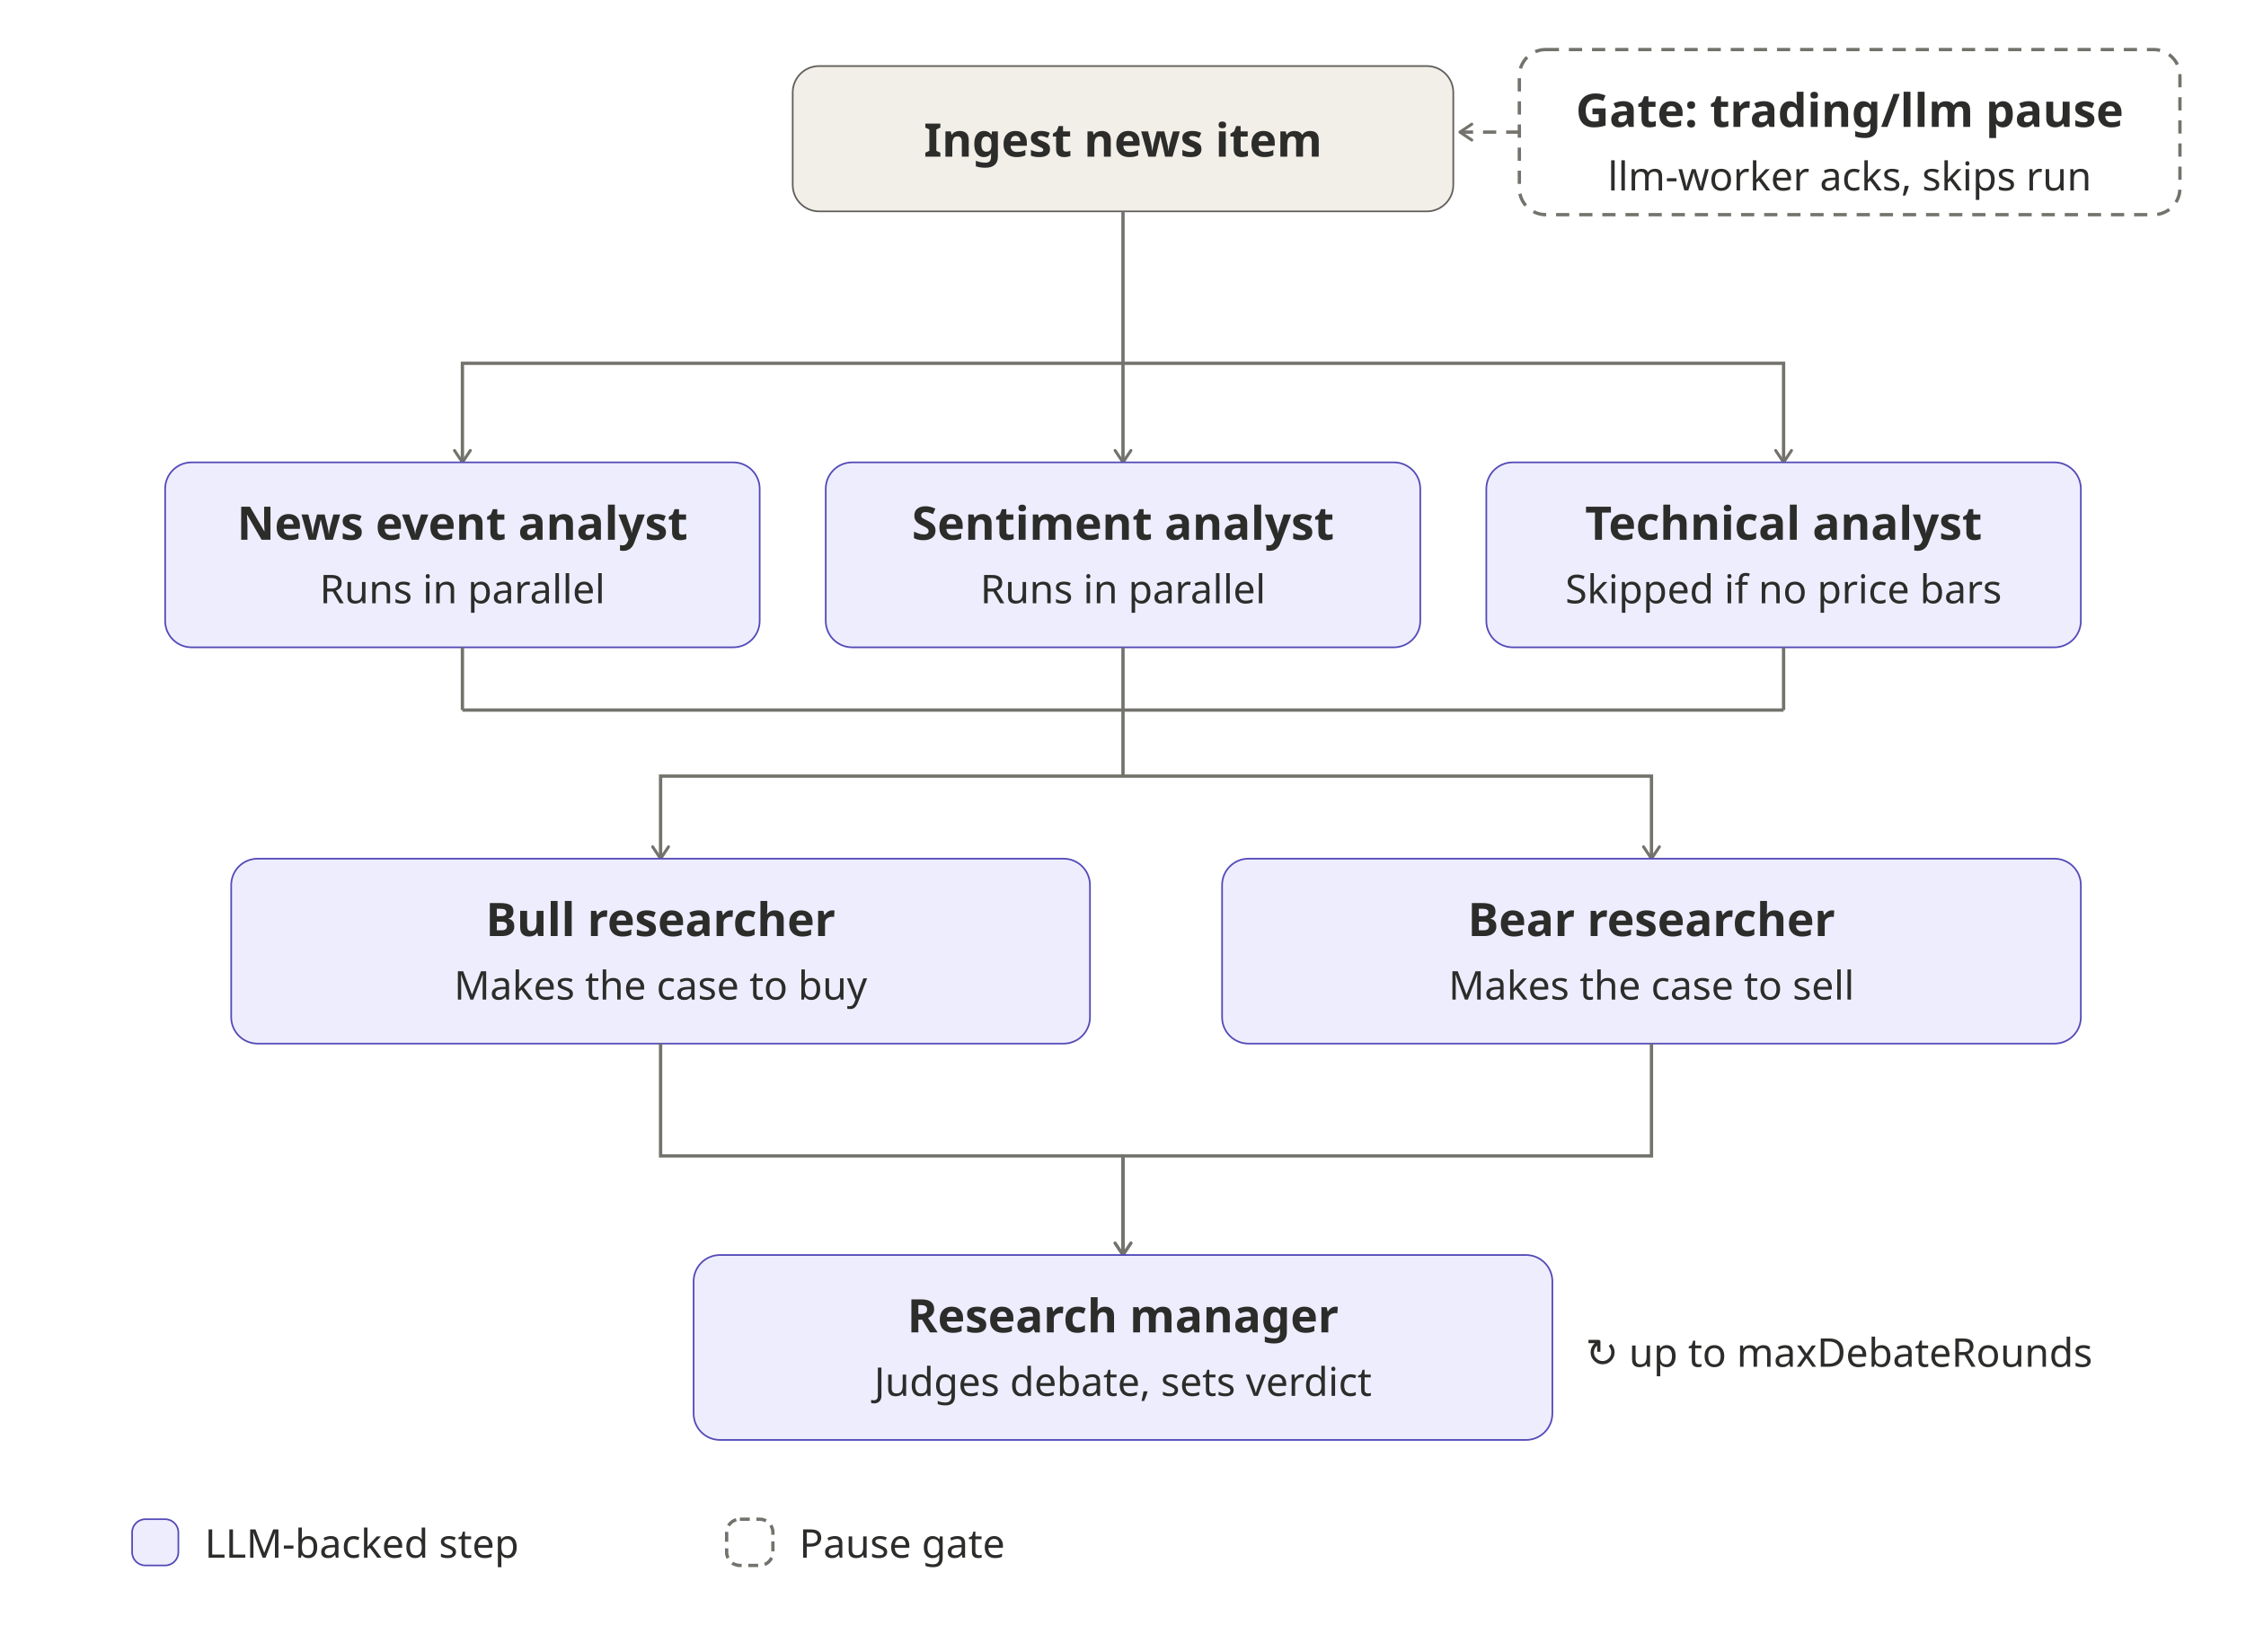
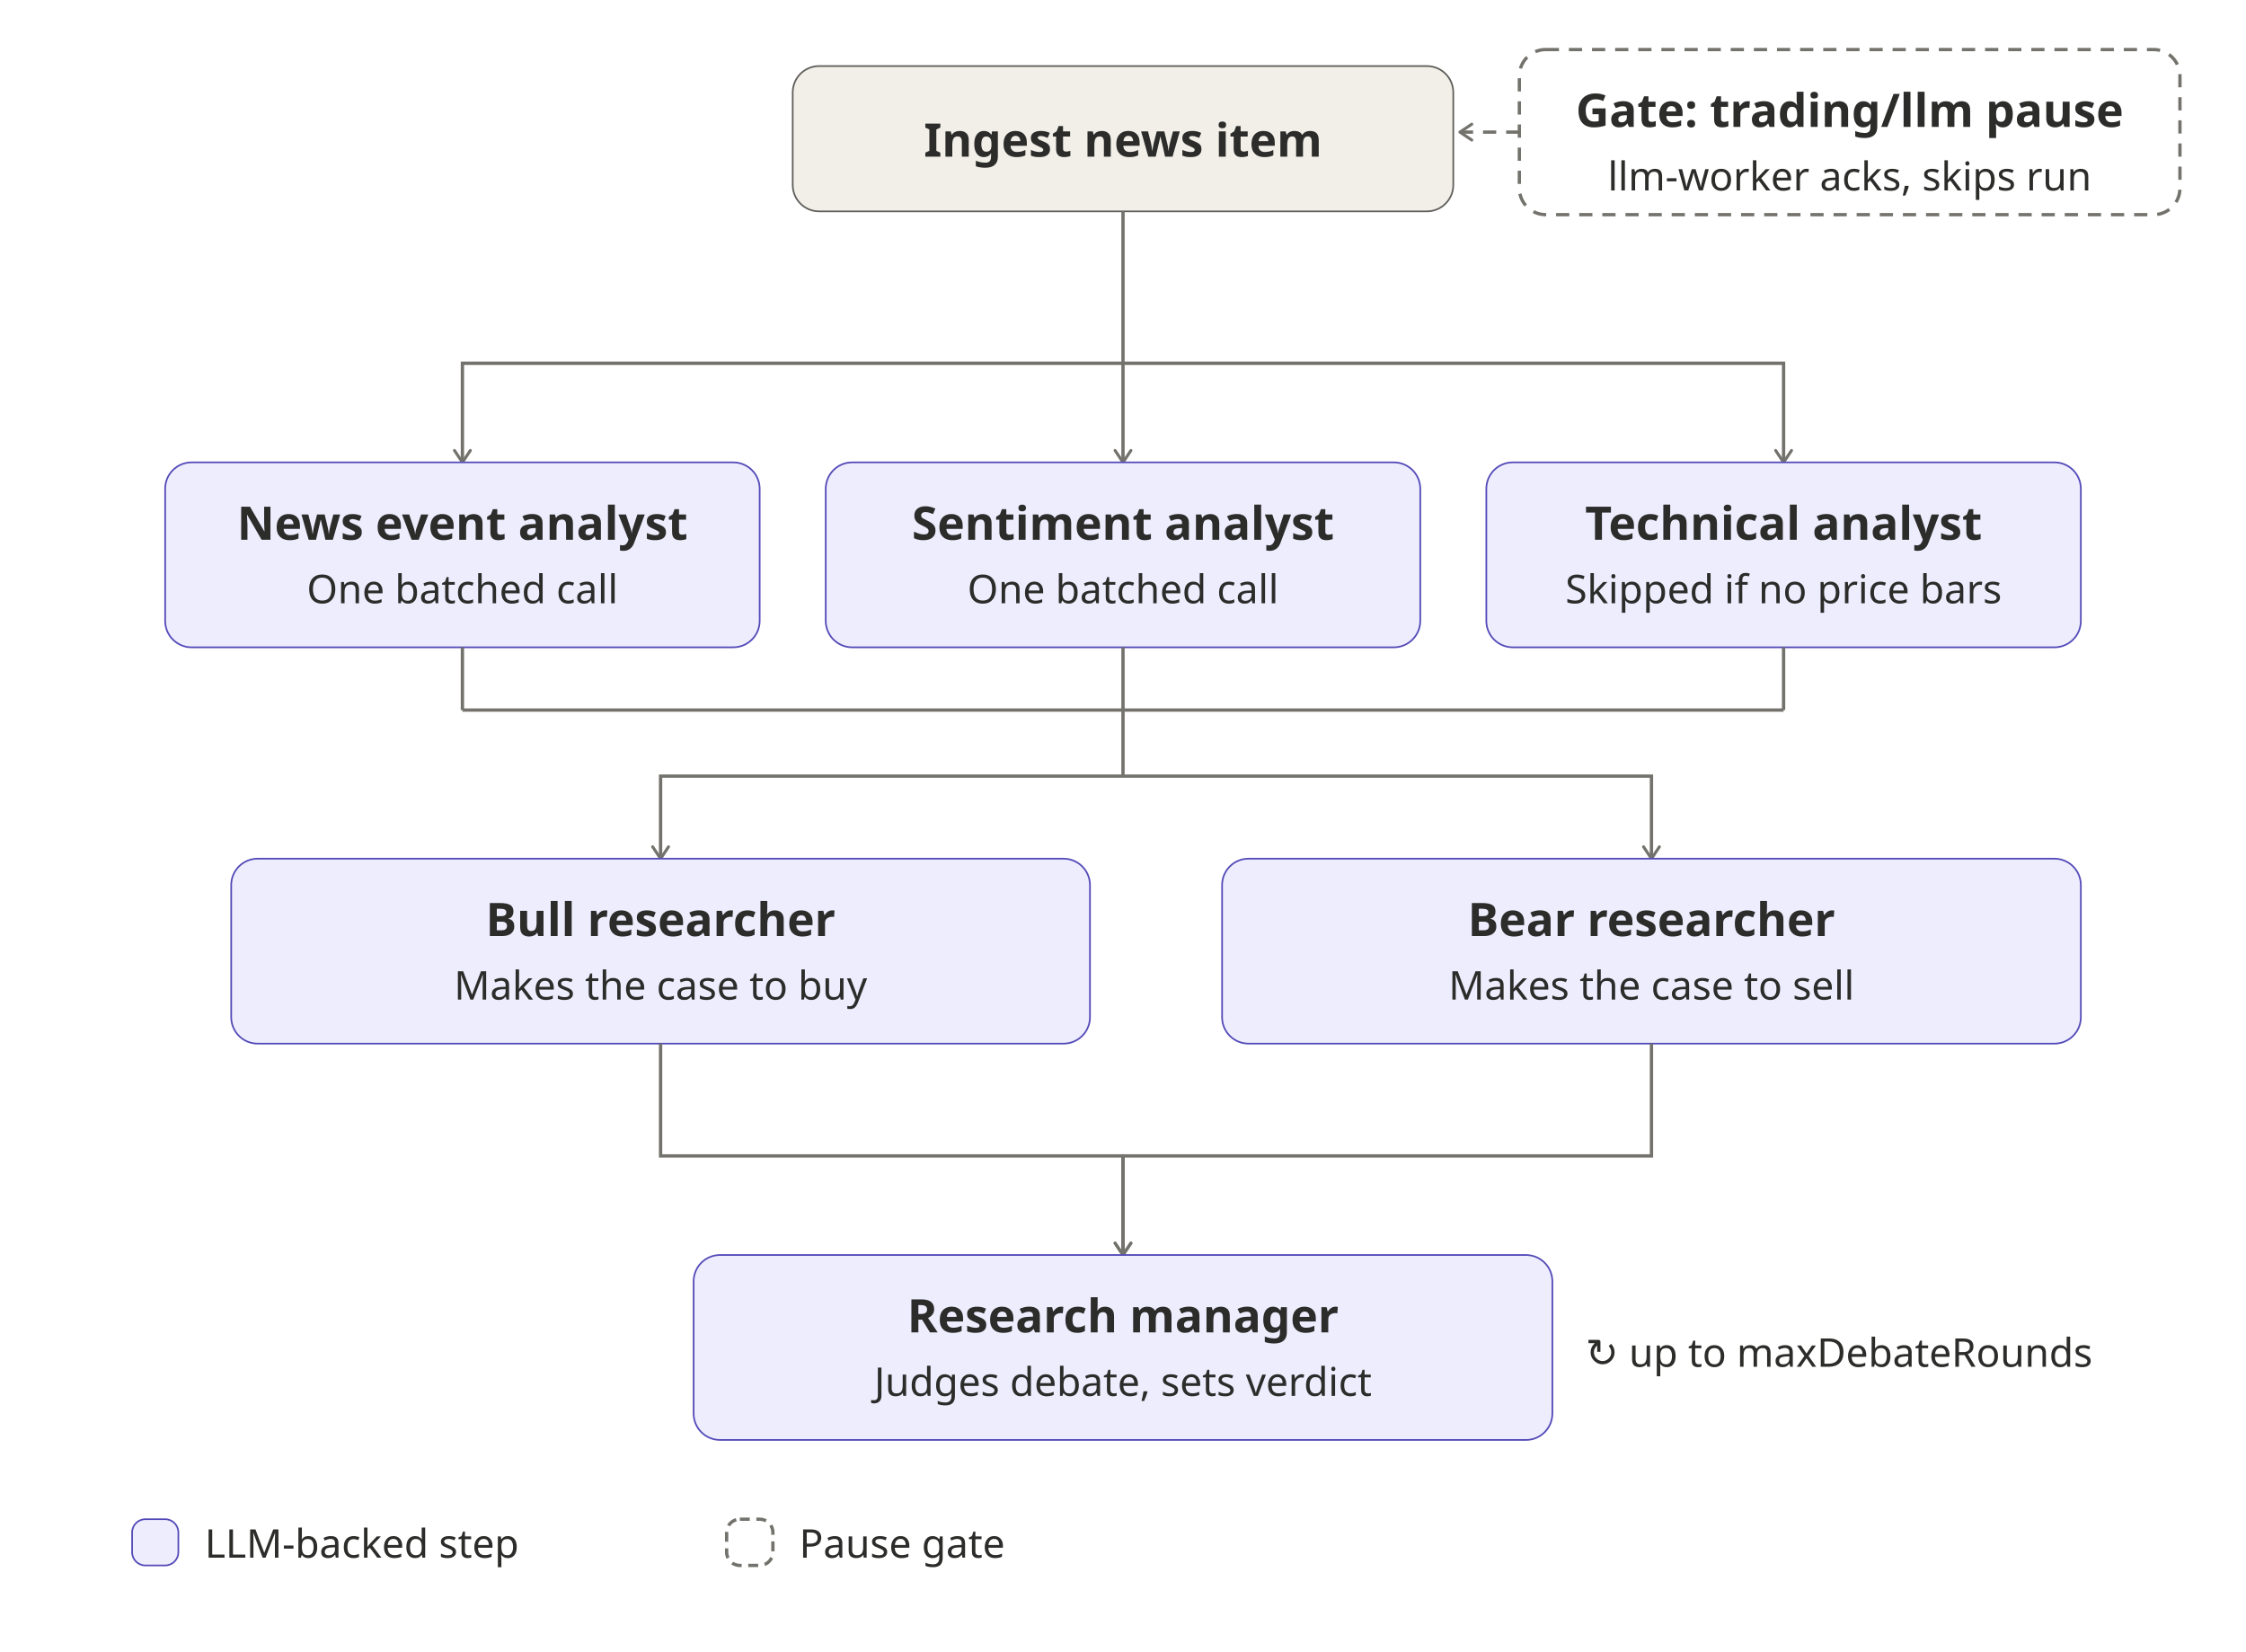
<svg xmlns="http://www.w3.org/2000/svg" width="680" height="500" viewBox="0 0 680 500" role="img">
  <defs>
    <marker id="arrow" viewBox="0 0 10 10" refX="8" refY="5" markerWidth="6" markerHeight="6" orient="auto-start-reverse">
      <path d="M2 1L8 5L2 9" fill="none" stroke="#73726c" stroke-width="1.5" stroke-linecap="round" stroke-linejoin="round" />
    </marker>
  </defs>
  <style>text{font-family:sans-serif;fill:#2c2c2a}.ts{font-size:12px}.th{font-size:14px;font-weight:600}.arr{stroke:#73726c;stroke-width:1;fill:none}.condarr{stroke:#73726c;stroke-width:1;fill:none;stroke-dasharray:4 3}</style>
  <rect x="460" y="15" width="200" height="50" rx="8" fill="none" stroke="#73726c" stroke-width="1" stroke-dasharray="4 3" />
  <text class="th" x="560" y="33" text-anchor="middle" dominant-baseline="central" fill="#444441">Gate: trading/llm pause</text>
  <text class="ts" x="560" y="53" text-anchor="middle" dominant-baseline="central" fill="#5F5E5A">llm-worker acks, skips run</text>
  <line x1="460" y1="40" x2="442" y2="40" class="condarr" marker-end="url(#arrow)" />
  <rect x="240" y="20" width="200" height="44" rx="8" fill="#F1EFE8" stroke="#5F5E5A" stroke-width="0.5" />
  <text class="th" x="340" y="42" text-anchor="middle" dominant-baseline="central" fill="#444441">Ingest news item</text>
  <line x1="340" y1="64" x2="340" y2="110" class="arr" />
  <path d="M340 110 L140 110 L140 140" class="arr" marker-end="url(#arrow)" />
  <path d="M340 110 L340 140" class="arr" marker-end="url(#arrow)" />
  <path d="M340 110 L540 110 L540 140" class="arr" marker-end="url(#arrow)" />
  <rect x="50" y="140" width="180" height="56" rx="8" fill="#EEEDFE" stroke="#534AB7" stroke-width="0.5" />
  <text class="th" x="140" y="158" text-anchor="middle" dominant-baseline="central" fill="#3C3489">News event analyst</text>
-   <text class="ts" x="140" y="178" text-anchor="middle" dominant-baseline="central" fill="#534AB7">Runs in parallel</text>
+   <text class="ts" x="140" y="178" text-anchor="middle" dominant-baseline="central" fill="#534AB7">One batched call</text>
  <rect x="250" y="140" width="180" height="56" rx="8" fill="#EEEDFE" stroke="#534AB7" stroke-width="0.5" />
  <text class="th" x="340" y="158" text-anchor="middle" dominant-baseline="central" fill="#3C3489">Sentiment analyst</text>
-   <text class="ts" x="340" y="178" text-anchor="middle" dominant-baseline="central" fill="#534AB7">Runs in parallel</text>
+   <text class="ts" x="340" y="178" text-anchor="middle" dominant-baseline="central" fill="#534AB7">One batched call</text>
  <rect x="450" y="140" width="180" height="56" rx="8" fill="#EEEDFE" stroke="#534AB7" stroke-width="0.5" />
  <text class="th" x="540" y="158" text-anchor="middle" dominant-baseline="central" fill="#3C3489">Technical analyst</text>
  <text class="ts" x="540" y="178" text-anchor="middle" dominant-baseline="central" fill="#534AB7">Skipped if no price bars</text>
  <line x1="140" y1="196" x2="140" y2="215" class="arr" />
  <line x1="340" y1="196" x2="340" y2="215" class="arr" />
  <line x1="540" y1="196" x2="540" y2="215" class="arr" />
  <line x1="140" y1="215" x2="540" y2="215" class="arr" />
  <line x1="340" y1="215" x2="340" y2="235" class="arr" />
  <path d="M340 235 L200 235 L200 260" class="arr" marker-end="url(#arrow)" />
  <path d="M340 235 L500 235 L500 260" class="arr" marker-end="url(#arrow)" />
  <rect x="70" y="260" width="260" height="56" rx="8" fill="#EEEDFE" stroke="#534AB7" stroke-width="0.5" />
  <text class="th" x="200" y="278" text-anchor="middle" dominant-baseline="central" fill="#3C3489">Bull researcher</text>
  <text class="ts" x="200" y="298" text-anchor="middle" dominant-baseline="central" fill="#534AB7">Makes the case to buy</text>
  <rect x="370" y="260" width="260" height="56" rx="8" fill="#EEEDFE" stroke="#534AB7" stroke-width="0.5" />
  <text class="th" x="500" y="278" text-anchor="middle" dominant-baseline="central" fill="#3C3489">Bear researcher</text>
  <text class="ts" x="500" y="298" text-anchor="middle" dominant-baseline="central" fill="#534AB7">Makes the case to sell</text>
  <path d="M200 316 L200 350 L340 350 L340 380" class="arr" marker-end="url(#arrow)" />
  <path d="M500 316 L500 350 L340 350 L340 380" class="arr" marker-end="url(#arrow)" />
  <rect x="210" y="380" width="260" height="56" rx="8" fill="#EEEDFE" stroke="#534AB7" stroke-width="0.5" />
  <text class="th" x="340" y="398" text-anchor="middle" dominant-baseline="central" fill="#3C3489">Research manager</text>
  <text class="ts" x="340" y="418" text-anchor="middle" dominant-baseline="central" fill="#534AB7">Judges debate, sets verdict</text>
  <text class="ts" x="480" y="408" dominant-baseline="central" fill="#444441">↻ up to maxDebateRounds</text>
  <rect x="40" y="460" width="14" height="14" rx="4" fill="#EEEDFE" stroke="#534AB7" stroke-width="0.5" />
  <text class="ts" x="62" y="467" dominant-baseline="central" fill="#444441">LLM-backed step</text>
  <rect x="220" y="460" width="14" height="14" rx="4" fill="none" stroke="#73726c" stroke-width="1" stroke-dasharray="3 2" />
  <text class="ts" x="242" y="467" dominant-baseline="central" fill="#444441">Pause gate</text>
</svg>
